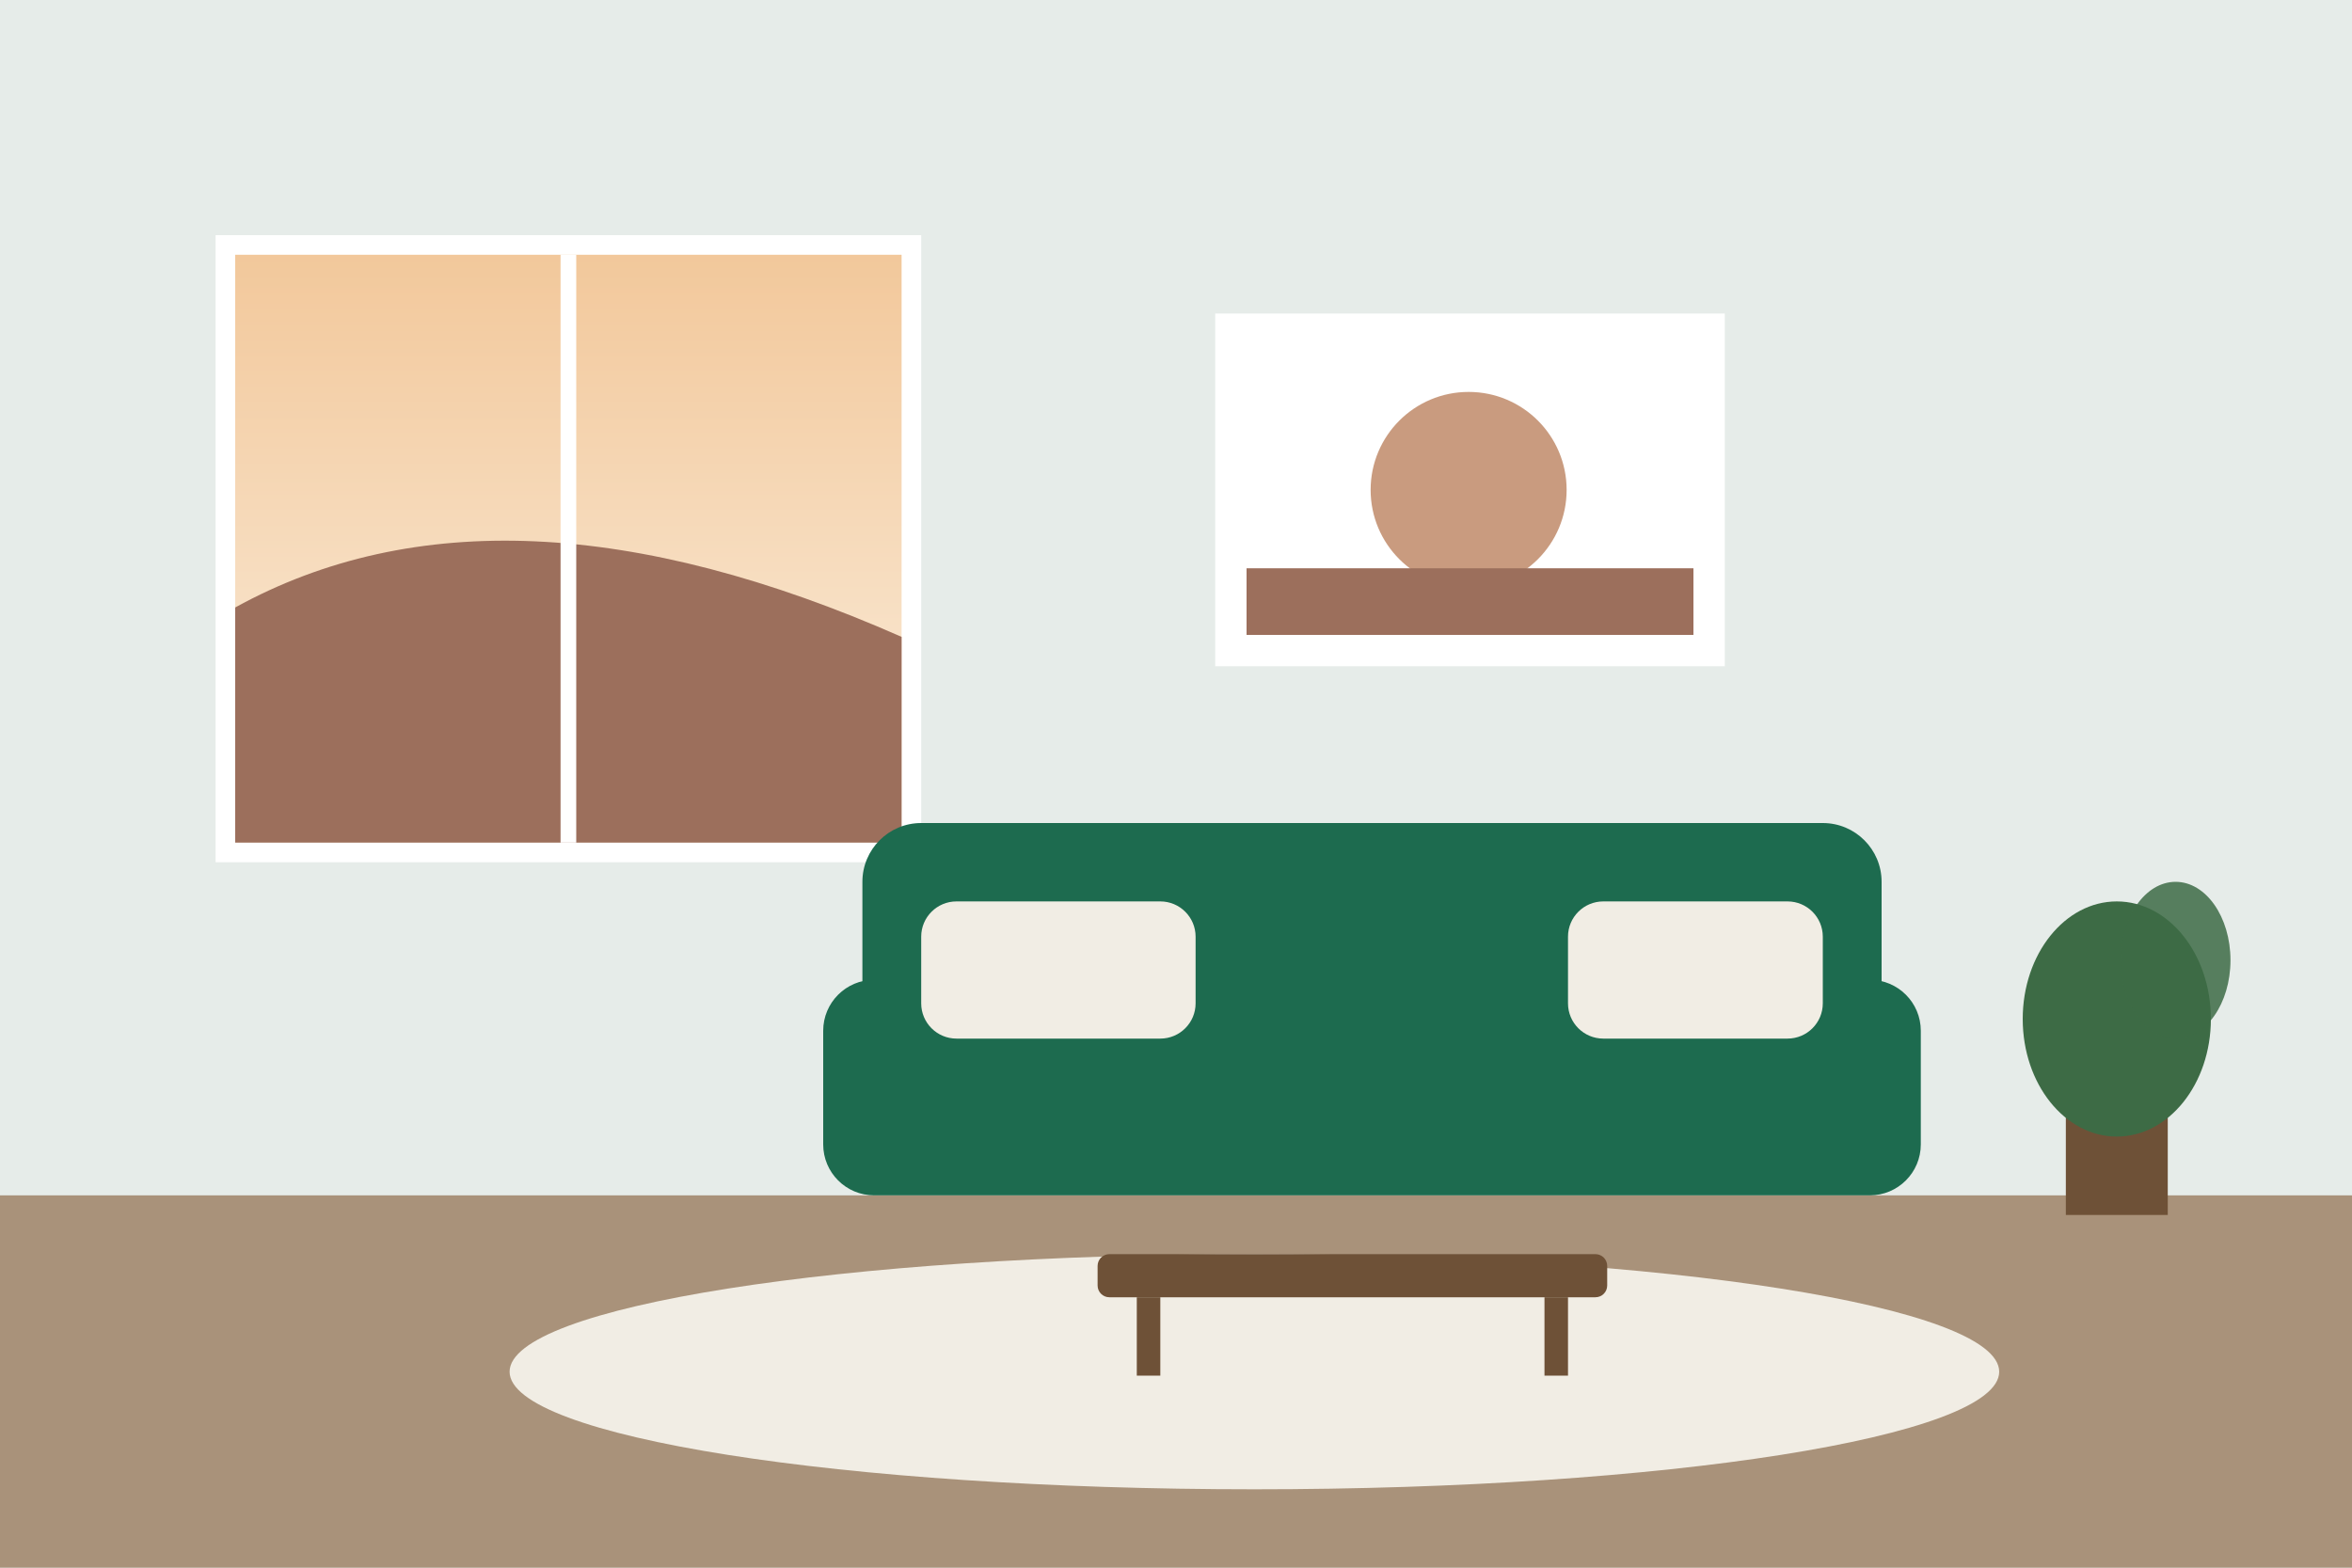
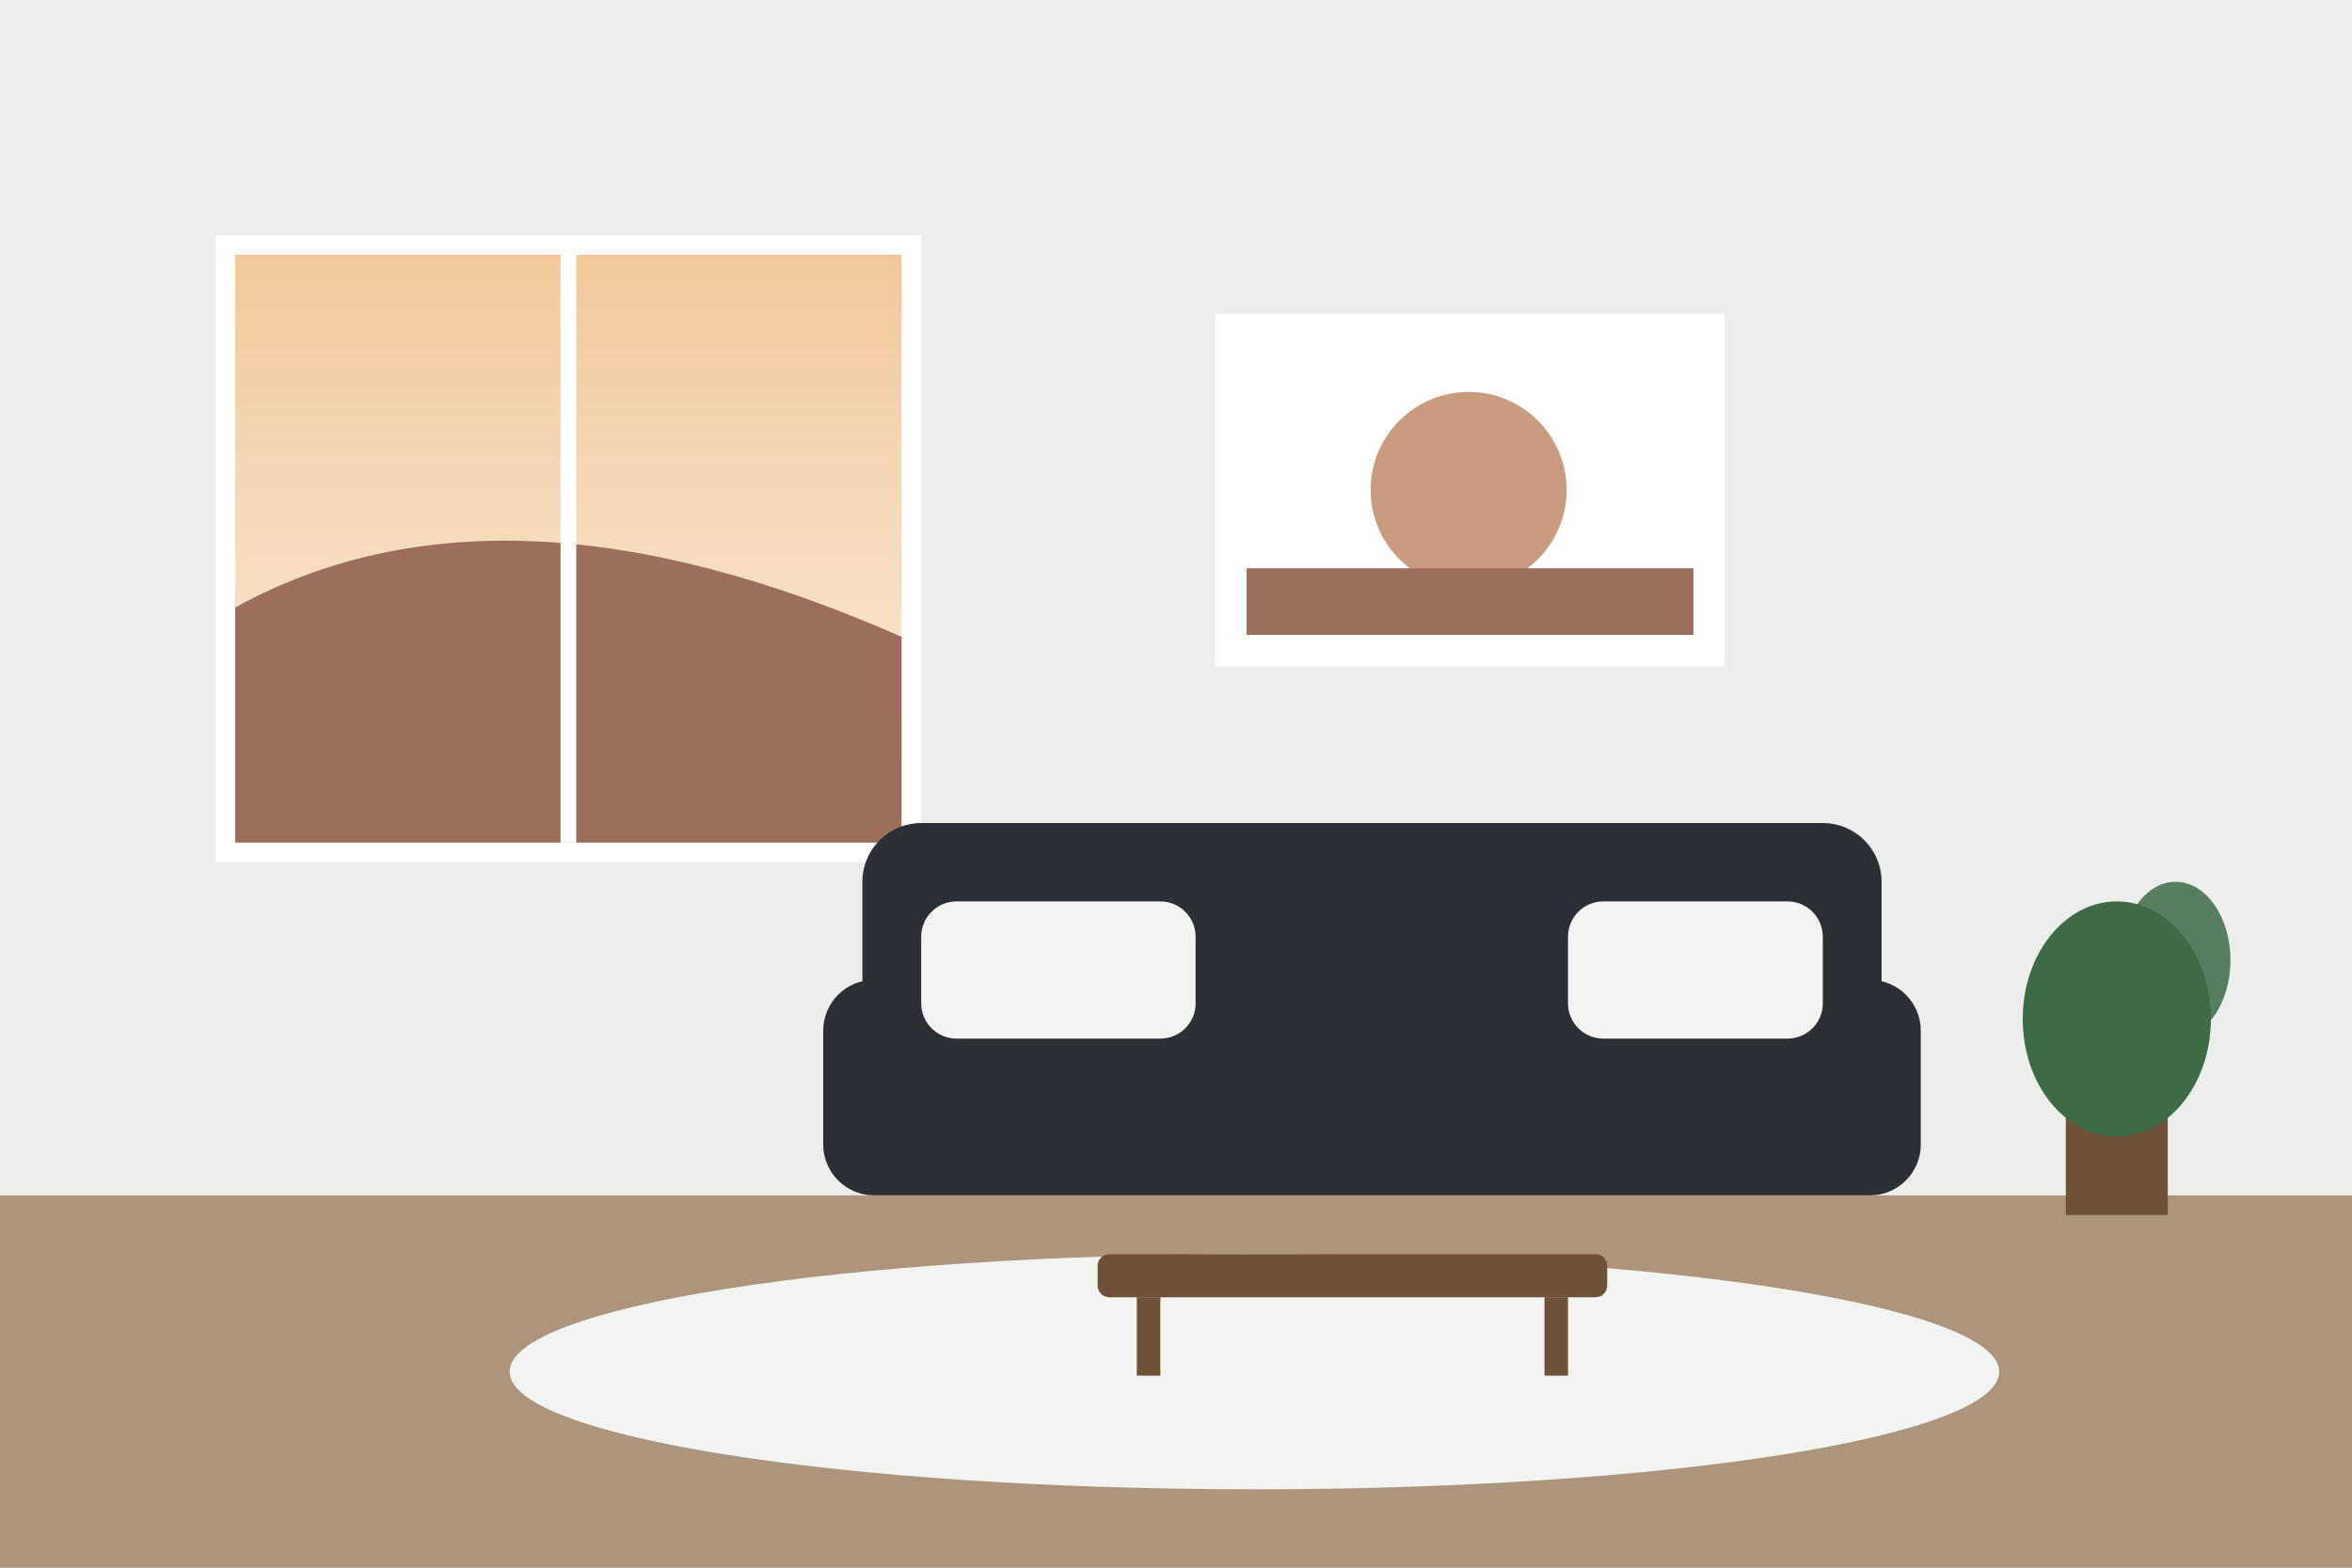
<svg xmlns="http://www.w3.org/2000/svg" viewBox="0 0 1200 800" width="1200" height="800" role="img" aria-label="Illustration of a lounge scene (Wayfare demo artwork)">
  <defs>
    <linearGradient id="sky" x1="0" y1="0" x2="0" y2="1">
      <stop offset="0" stop-color="#f2c89b" />
      <stop offset="1" stop-color="#fbeedd" />
    </linearGradient>
    <linearGradient id="sea" x1="0" y1="0" x2="0" y2="1">
      <stop offset="0" stop-color="#3f7fa6" />
      <stop offset="1" stop-color="#1f5a80" />
    </linearGradient>
  </defs>
-   <rect width="1200" height="800" fill="#e6ece9" />
-   <rect y="610" width="1200" height="190" fill="#a9927a" />
+   <rect width="1200" height="800" fill="#eceeec" />
+   <rect y="610" width="1200" height="190" fill="#ad957d" />
  <rect x="110" y="120" width="360" height="320" fill="#ffffff" />
  <rect x="120" y="130" width="340" height="300" fill="url(#sky)" />
  <path d="M120 430 L120 310 Q 256 235 460 325 L460 430 Z" fill="#9c6f5c" />
  <rect x="286" y="130" width="8" height="300" fill="#ffffff" />
-   <ellipse cx="640" cy="700" rx="380" ry="60" fill="#f1ede4" />
-   <rect x="440" y="420" width="520" height="140" rx="30" fill="#1d6b4f" />
-   <rect x="420" y="500" width="560" height="110" rx="26" fill="#1d6b4f" />
-   <rect x="470" y="460" width="140" height="70" rx="18" fill="#f1ede4" />
-   <rect x="800" y="460" width="130" height="70" rx="18" fill="#f1ede4" />
+   <ellipse cx="640" cy="700" rx="380" ry="60" fill="#f3f4f2" />
+   <rect x="440" y="420" width="520" height="140" rx="30" fill="#2b2f36" />
+   <rect x="420" y="500" width="560" height="110" rx="26" fill="#2b2f36" />
+   <rect x="470" y="460" width="140" height="70" rx="18" fill="#f3f4f2" />
+   <rect x="800" y="460" width="130" height="70" rx="18" fill="#f3f4f2" />
  <rect x="560" y="640" width="260" height="22" rx="6" fill="#6e5137" />
  <rect x="580" y="662" width="12" height="40" fill="#6e5137" />
  <rect x="788" y="662" width="12" height="40" fill="#6e5137" />
  <rect x="620" y="160" width="260" height="180" fill="#ffffff" />
  <circle cx="749.3" cy="250" r="50" fill="#c99b7f" />
  <rect x="636" y="290" width="228" height="34" fill="#9c6f5c" />
  <rect x="1054" y="560" width="52" height="60" fill="#6e5137" />
  <ellipse cx="1080" cy="520" rx="48" ry="60" fill="#3d6b45" />
  <ellipse cx="1110" cy="490" rx="28" ry="40" fill="#3d6b45" opacity="0.85" />
</svg>
